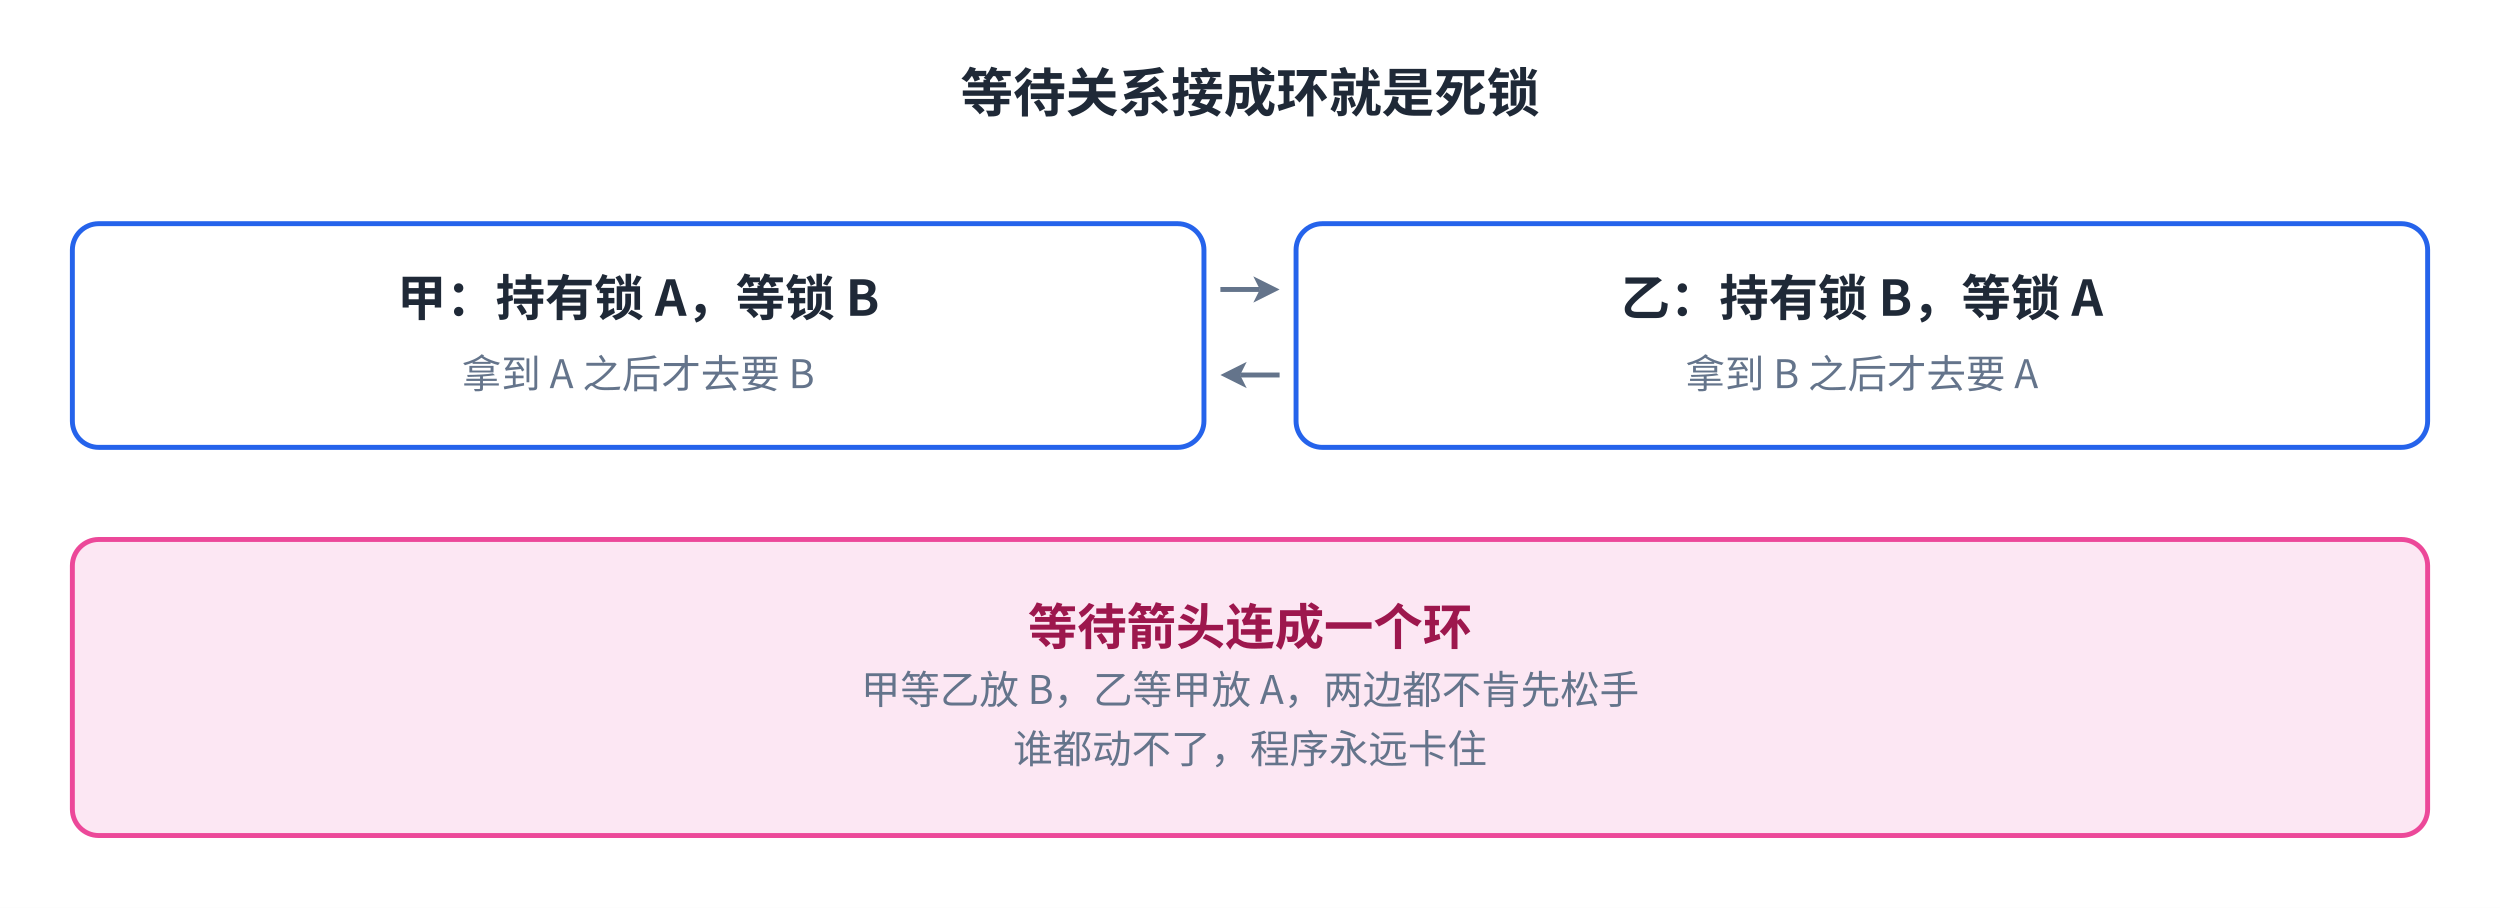
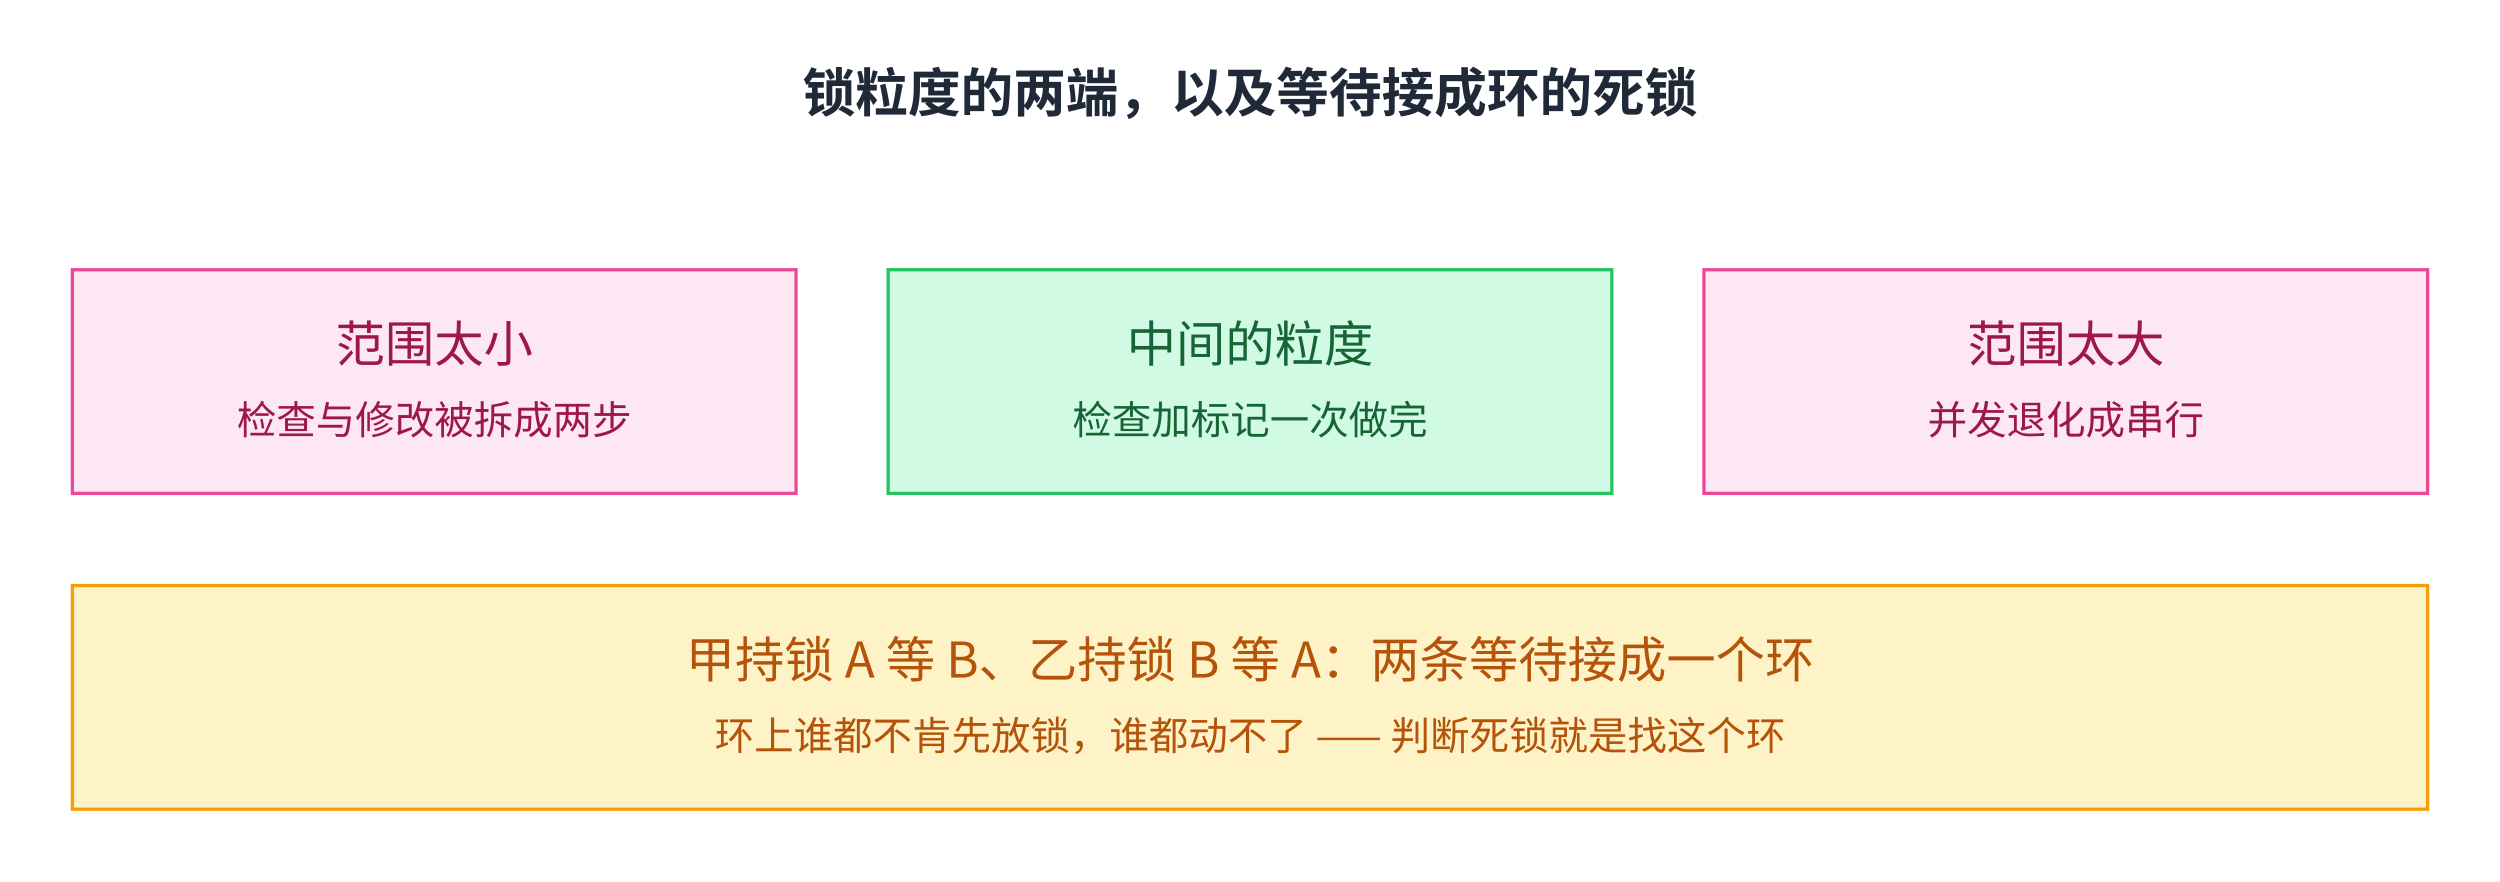
- <svg xmlns="http://www.w3.org/2000/svg" viewBox="0 0 760 276" width="760" height="276" role="img" aria-labelledby="rpc-and-threads-6-title rpc-and-threads-6-desc">
+ <svg xmlns="http://www.w3.org/2000/svg" viewBox="0 0 760 268" width="760" height="268" role="img" aria-labelledby="fig-rt-6-title fig-rt-6-desc">
  <defs>
    <style>
      text { font-family: 'PingFang SC', 'Microsoft YaHei', 'Noto Sans CJK SC', system-ui, sans-serif; }
    </style>
    <marker id="arrow" markerWidth="8" markerHeight="8" refX="2" refY="4" orient="auto" markerUnits="userSpaceOnUse">
      <path d="M0,0 L8,4 L0,8 L2,4 z" fill="#64748b" />
    </marker>
  </defs>
-   <rect x="0" y="0" width="760" height="276" fill="#ffffff" />
-   <text x="380" y="34" font-size="16" font-weight="600" fill="#1f2937" text-anchor="middle">等待关系接成环就是死锁</text>
-   <rect x="22" y="68" width="344" height="68" rx="8" fill="#ffffff" stroke="#2563eb" stroke-width="1.5" />
-   <text x="194" y="96" font-size="15" font-weight="600" fill="#1f2937" text-anchor="middle">甲：持有锁 A，等锁 B</text>
-   <text x="194" y="118" font-size="12" fill="#64748b" text-anchor="middle">拿到 A 之后才去要 B</text>
-   <rect x="394" y="68" width="344" height="68" rx="8" fill="#ffffff" stroke="#2563eb" stroke-width="1.5" />
-   <text x="566" y="96" font-size="15" font-weight="600" fill="#1f2937" text-anchor="middle">乙：持有锁 B，等锁 A</text>
-   <text x="566" y="118" font-size="12" fill="#64748b" text-anchor="middle">拿到 B 之后才去要 A</text>
-   <path d="M371,88 L 383,88" fill="none" stroke="#64748b" stroke-width="1.5" marker-end="url(#arrow)" />
-   <path d="M389,114 L 377,114" fill="none" stroke="#64748b" stroke-width="1.5" marker-end="url(#arrow)" />
-   <rect x="22" y="164" width="716" height="90" rx="8" fill="#fce7f3" stroke="#ec4899" stroke-width="1.5" />
-   <text x="380" y="196" font-size="15" font-weight="600" fill="#9d174d" text-anchor="middle">等待箭头连成一个环</text>
-   <text x="380" y="214" font-size="12" fill="#64748b" text-anchor="middle">甲等乙放 B，乙等甲放 A，两边都不肯先松手</text>
-   <text x="380" y="232" font-size="12" fill="#64748b" text-anchor="middle">谁都动不了，程序永远卡住</text>
+   <rect x="0" y="0" width="760" height="268" fill="#ffffff" />
+   <text x="380" y="34" font-size="16" font-weight="600" fill="#1f2937" text-anchor="middle">锁粒度的两端，以及等待接成环的死锁</text>
+   <rect x="22" y="82" width="220" height="68" fill="#fce7f3" stroke="#ec4899" />
+   <text x="132" y="110" font-size="15" fill="#9d174d" text-anchor="middle">范围太小</text>
+   <text x="132" y="132" font-size="12" fill="#9d174d" text-anchor="middle">检查与修改被拆成两步</text>
+   <rect x="270" y="82" width="220" height="68" fill="#d1fae5" stroke="#22c55e" />
+   <text x="380" y="110" font-size="15" fill="#166534" text-anchor="middle">中间的粒度</text>
+   <text x="380" y="132" font-size="12" fill="#166534" text-anchor="middle">检查加标记一次做完</text>
+   <rect x="518" y="82" width="220" height="68" fill="#fce7f3" stroke="#ec4899" />
+   <text x="628" y="110" font-size="15" fill="#9d174d" text-anchor="middle">范围太大</text>
+   <text x="628" y="132" font-size="12" fill="#9d174d" text-anchor="middle">并发退化成串行</text>
+   <rect x="22" y="178" width="716" height="68" fill="#fef3c7" stroke="#f59e0b" />
+   <text x="380" y="206" font-size="15" fill="#b45309" text-anchor="middle">甲持锁 A 等 B、乙持锁 B 等 A：两条等待接成一个环</text>
+   <text x="380" y="228" font-size="12" fill="#b45309" text-anchor="middle">环上谁都不肯先放锁，谁都动不了 —— 判断死锁就是找这个环</text>
</svg>
